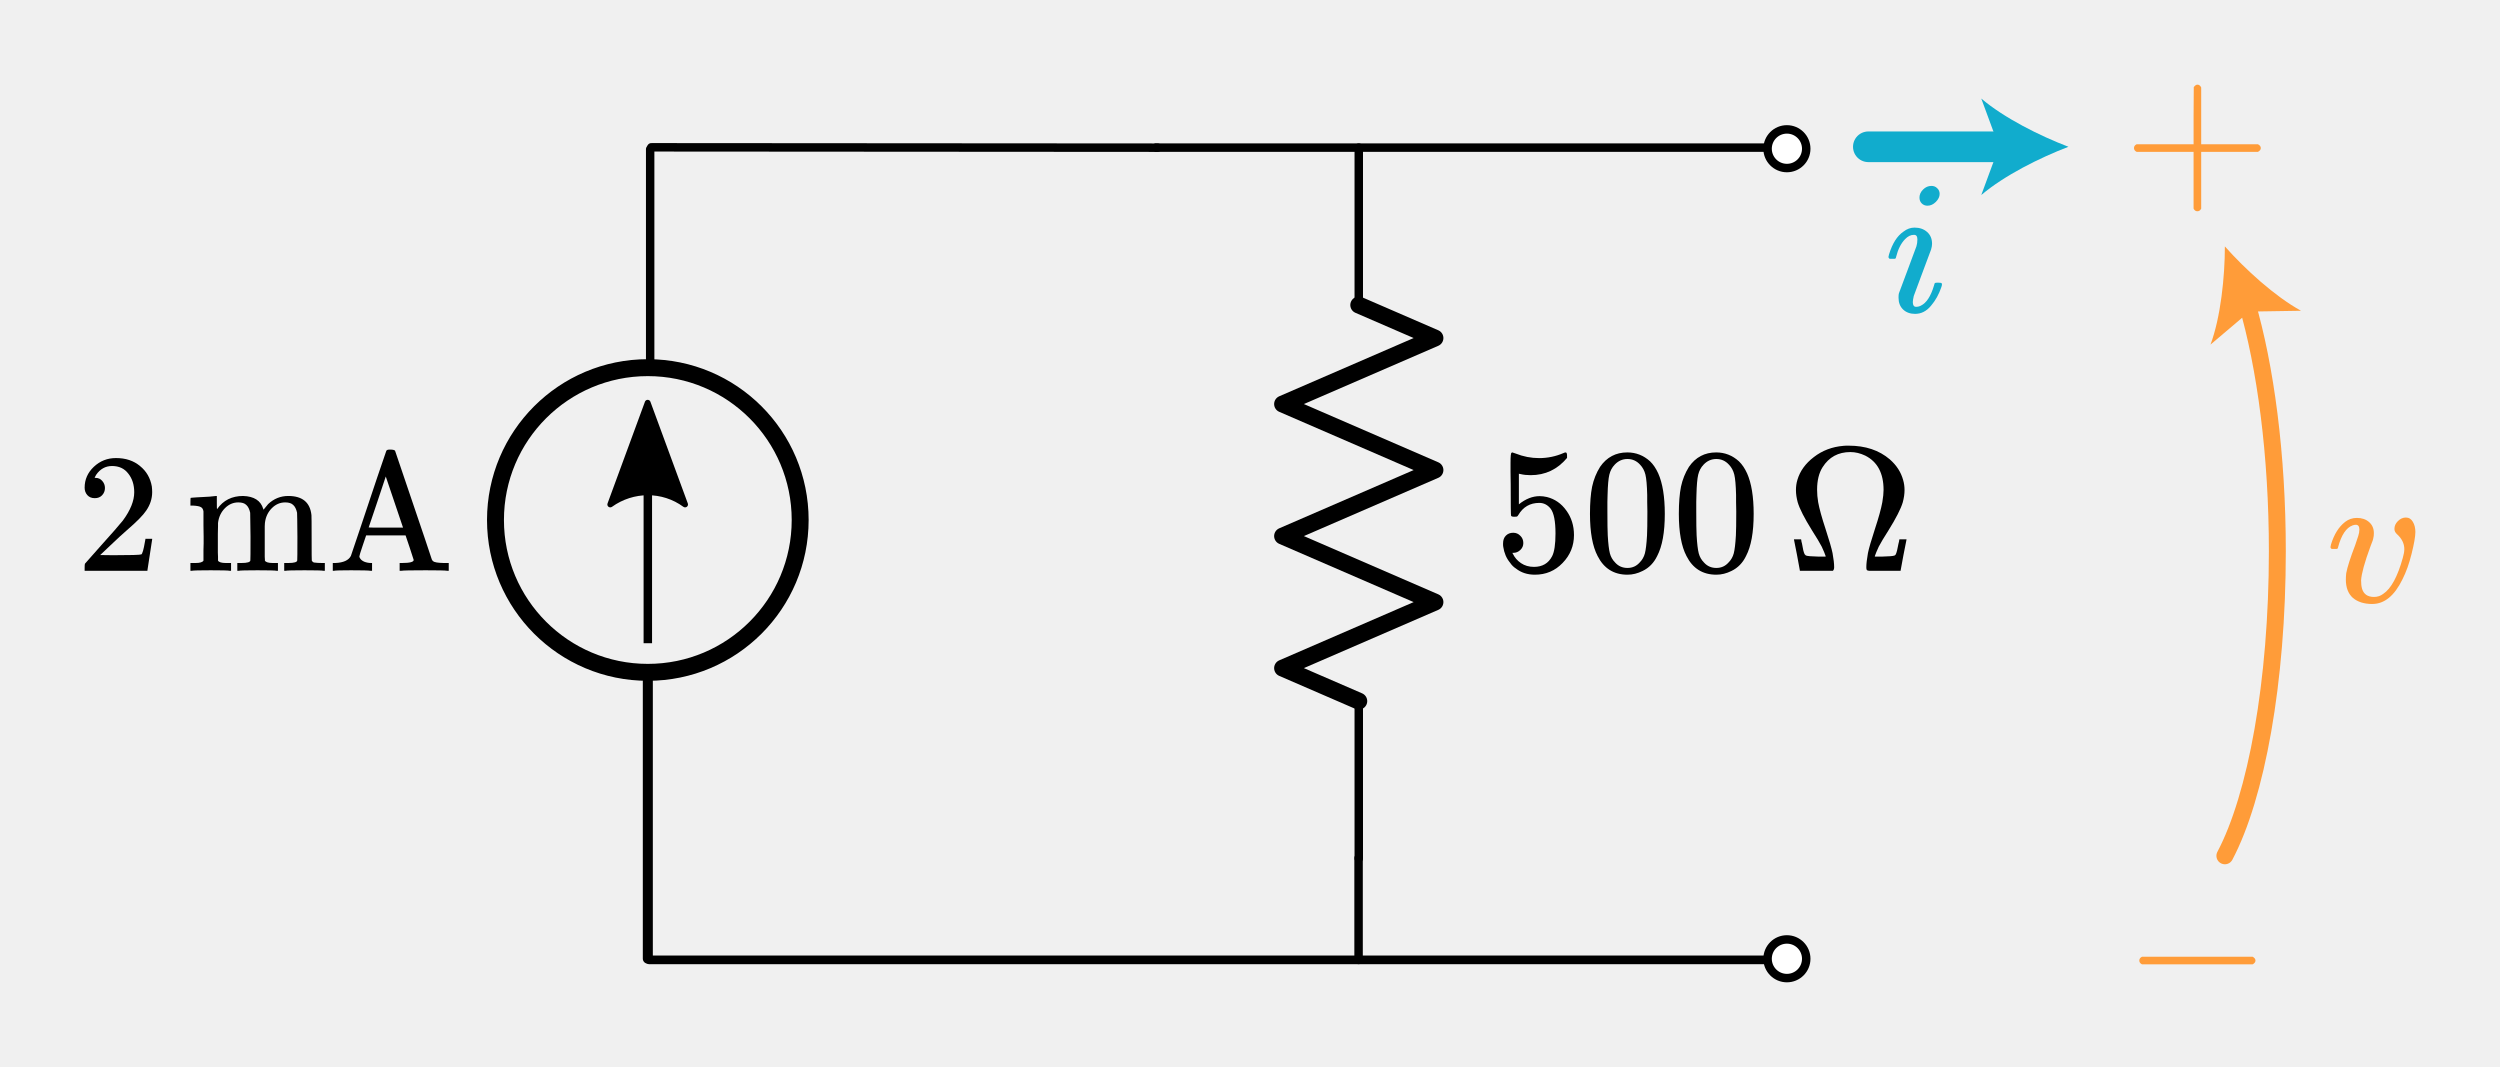
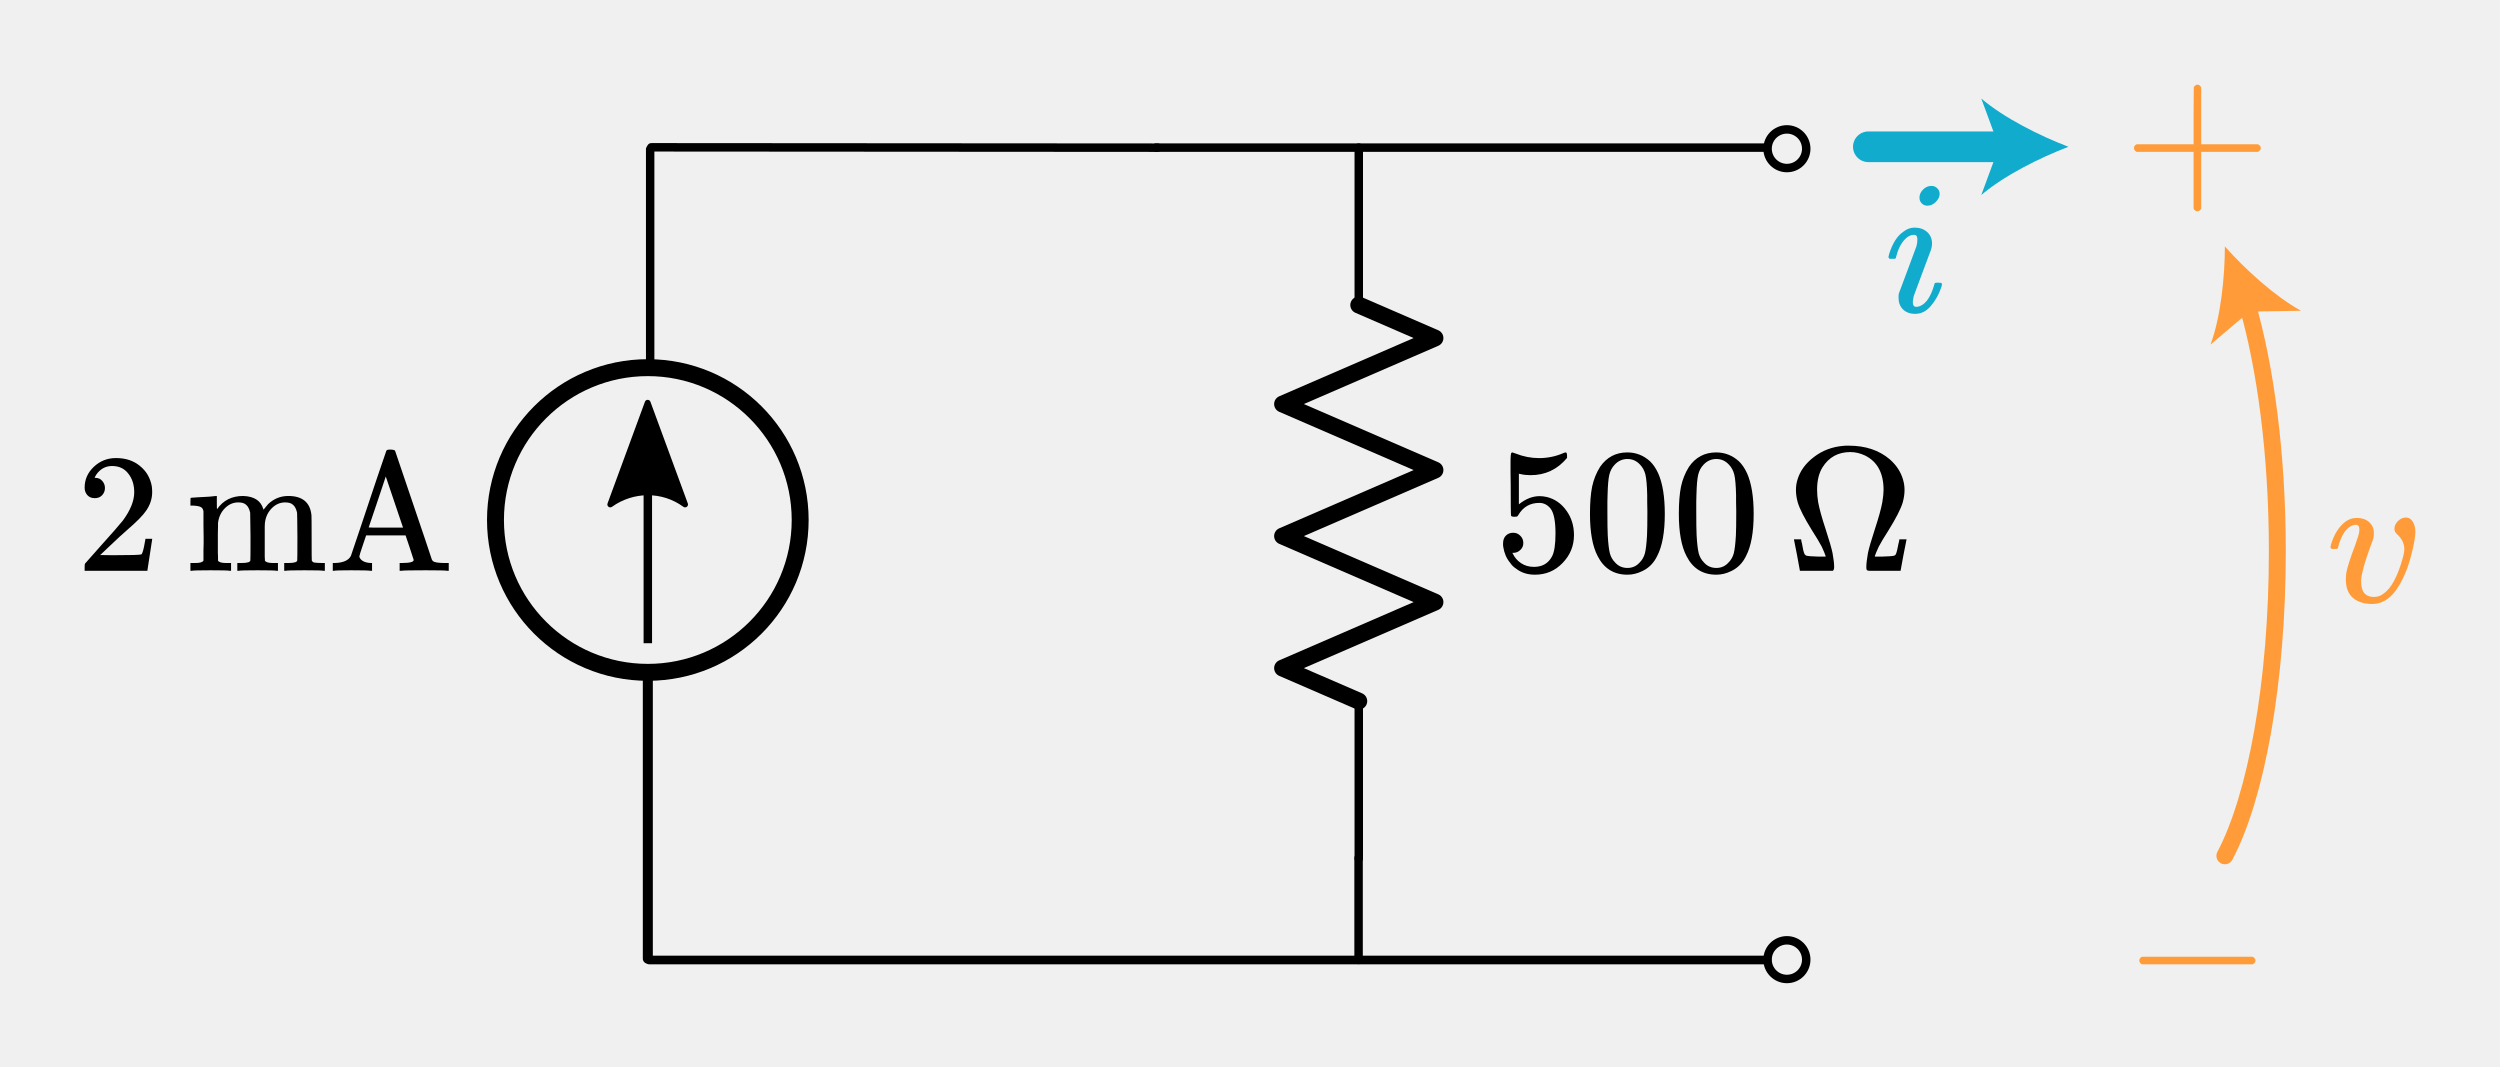
<svg xmlns="http://www.w3.org/2000/svg" version="1.1" id="Layer_1" x="0px" y="0px" viewBox="0 0 295.385 126.067" xml:space="preserve" width="295.385" height="126.067">
  <defs id="defs4921">
    <marker orient="auto" refY="0" refX="0" id="Arrow2Lstart" style="overflow:visible">
      <path id="path8145" style="fill:#000000;fill-opacity:1;fill-rule:evenodd;stroke:#000000;stroke-width:0.625;stroke-linejoin:round;stroke-opacity:1" d="M 8.719,4.034 -2.207,0.016 8.719,-4.002 c -1.745,2.372 -1.735,5.617 -6e-7,8.035 z" transform="matrix(1.1,0,0,1.1,1.1,0)" />
    </marker>
  </defs>
  <style type="text/css" id="style4823">
	.st0{fill:none;stroke:#000000;stroke-width:0.5;stroke-linecap:round;stroke-miterlimit:10;}
	.st1{fill:none;stroke:#000000;stroke-width:0.5;stroke-miterlimit:10;}
	.st2{fill:none;stroke:#11ACCD;stroke-width:3;stroke-linecap:round;stroke-miterlimit:10;}
	.st3{fill:#11ACCD;}
	.st4{fill:none;stroke:#11ACCD;stroke-width:4;stroke-miterlimit:10;}
	.st5{fill:none;stroke:#000000;stroke-linecap:round;stroke-linejoin:round;stroke-miterlimit:10;}
	.st6{fill:none;stroke:#000000;stroke-width:2;stroke-linecap:round;stroke-linejoin:round;stroke-miterlimit:10;}
	.st7{fill:none;stroke:#000000;stroke-width:2;stroke-miterlimit:10;}
	.st8{fill:none;stroke:#000000;stroke-linecap:round;stroke-miterlimit:10;}
	.st9{fill:none;stroke:#000000;stroke-width:1.5;stroke-miterlimit:10;}
	.st10{fill:none;stroke:#000000;stroke-width:1.5;stroke-linecap:round;stroke-miterlimit:10;}
	.st11{fill:none;stroke:#000000;stroke-width:2;stroke-linecap:round;stroke-miterlimit:10;}
	.st12{fill:none;}
	.st13{stroke:#000000;stroke-linecap:round;stroke-linejoin:round;stroke-miterlimit:10;}
	.st14{fill:none;stroke:#000000;stroke-miterlimit:10;}
	.st15{fill:#FFFFFF;stroke:#000000;stroke-miterlimit:10;}
	.st16{fill:#FF9C39;}
	.st17{fill:none;stroke:#E07D10;stroke-width:2;stroke-linecap:round;stroke-miterlimit:10;}
	.st18{fill:#E07D10;}
	.st19{fill:none;stroke:#FF9C39;stroke-width:2;stroke-linecap:round;stroke-miterlimit:10;}
	.st20{fill:none;stroke:#FF9C39;stroke-width:3;stroke-linecap:round;stroke-miterlimit:10;}
	.st21{fill:none;stroke:#1FAB54;stroke-width:3;stroke-miterlimit:10;}
	.st22{fill:#1FAB54;}
	.st23{font-family:'KaTeX_Main-Regular';}
	.st24{font-size:21px;}
	.st25{font-family:'KaTeX_Main-Italic';}
	.st26{fill:none;stroke:#11ACCD;stroke-width:2;stroke-linecap:round;stroke-miterlimit:10;}
</style>
  <circle style="fill:none;stroke:#000000;stroke-width:2;stroke-miterlimit:10" id="circle4843" r="18" cy="61.44" cx="76.543" class="st7" />
  <line style="fill:none;stroke:#000000;stroke-width:1.184;stroke-linecap:round;stroke-linejoin:round;stroke-miterlimit:10" id="line4847" y2="113.268" x2="76.543" y1="79.642" x1="76.543" class="st5" />
  <line style="fill:none;stroke:#000000;stroke-width:1;stroke-miterlimit:10;stroke-dasharray:none;marker-start:url(#Arrow2Lstart)" id="line4849" y2="75.999" x2="76.543" y1="48.913" x1="76.543" class="st9" />
  <g id="g4867" transform="matrix(0,1,-1,0,214.5434,-96.55985)">
    <line class="st5" x1="179.4" y1="54" x2="198" y2="54" id="line4869" style="fill:none;stroke:#000000;stroke-linecap:round;stroke-linejoin:round;stroke-miterlimit:10" />
    <polyline class="st6" points="132.6,54 136.5,45 144.3,63 152.1,45 159.9,63 167.7,45 175.5,63 179.4,54  " id="polyline4871" style="fill:none;stroke:#000000;stroke-width:2;stroke-linecap:round;stroke-linejoin:round;stroke-miterlimit:10" />
    <line class="st5" x1="114" y1="54" x2="132.6" y2="54" id="line4873" style="fill:none;stroke:#000000;stroke-linecap:round;stroke-linejoin:round;stroke-miterlimit:10" />
    <rect x="114" y="42" class="st12" width="84" height="24" id="rect4875" style="fill:none" />
  </g>
  <g aria-label="500Ω" style="font-style:normal;font-variant:normal;font-weight:normal;font-stretch:normal;font-size:21px;line-height:0%;font-family:KaTeX_Main;-inkscape-font-specification:'KaTeX_Main, Normal';text-align:start;writing-mode:lr-tb;text-anchor:start" id="text4877">
-     <path d="m 178.79,62.947 q 0.504,0 0.84,0.357 0.357,0.336 0.357,0.861 0,0.483 -0.357,0.819 -0.357,0.336 -0.798,0.336 h -0.147 l 0.063,0.105 q 0.315,0.672 0.966,1.113 0.651,0.441 1.533,0.441 1.491,0 2.142,-1.26 0.399,-0.777 0.399,-2.688 0,-2.163 -0.567,-2.919 -0.546,-0.693 -1.344,-0.693 -1.638,0 -2.478,1.428 -0.084,0.147 -0.168,0.189 -0.063,0.021 -0.294,0.021 -0.357,0 -0.399,-0.126 -0.042,-0.084 -0.042,-3.675 0,-0.63 -0.021,-1.491 0,-0.861 0,-1.092 0,-1.176 0.126,-1.176 0.042,-0.042 0.084,-0.042 l 0.378,0.126 q 1.365,0.546 2.793,0.546 1.491,0 2.856,-0.588 0.168,-0.084 0.273,-0.084 0.168,0 0.168,0.378 v 0.273 q -1.701,2.037 -4.305,2.037 -0.651,0 -1.176,-0.126 l -0.21,-0.042 v 3.612 q 1.197,-0.966 2.457,-0.966 0.399,0 0.861,0.105 1.407,0.357 2.289,1.596 0.903,1.239 0.903,2.898 0,1.911 -1.344,3.297 -1.323,1.386 -3.276,1.386 -1.323,0 -2.247,-0.735 -0.399,-0.252 -0.693,-0.693 -0.63,-0.756 -0.798,-1.869 0,-0.063 -0.021,-0.189 0,-0.147 0,-0.21 0,-0.588 0.336,-0.924 0.336,-0.336 0.861,-0.336 z" style="font-style:normal;font-variant:normal;font-weight:normal;font-stretch:normal;font-size:21px;line-height:0%;font-family:KaTeX_Main;-inkscape-font-specification:'KaTeX_Main, Normal';text-align:start;writing-mode:lr-tb;text-anchor:start" id="path8732" />
-     <path d="m 189.059,55.156 q 1.176,-1.701 3.213,-1.701 1.533,0 2.688,1.05 0.567,0.546 0.966,1.428 0.777,1.743 0.777,4.788 0,3.255 -0.903,4.977 -0.588,1.218 -1.722,1.764 -0.882,0.441 -1.785,0.441 -2.415,0 -3.528,-2.205 -0.903,-1.722 -0.903,-4.977 0,-1.953 0.252,-3.213 0.273,-1.281 0.945,-2.352 z m 4.725,-0.252 q -0.609,-0.672 -1.491,-0.672 -0.882,0 -1.512,0.672 -0.462,0.483 -0.63,1.176 -0.168,0.693 -0.21,2.394 0,0.126 -0.021,0.819 0,0.693 0,1.155 0,2.016 0.042,2.814 0.084,1.47 0.252,2.121 0.168,0.63 0.63,1.092 0.567,0.63 1.449,0.63 0.861,0 1.428,-0.63 0.462,-0.462 0.63,-1.092 0.168,-0.651 0.252,-2.121 0.042,-0.798 0.042,-2.814 0,-0.462 -0.021,-1.155 0,-0.693 0,-0.819 -0.042,-1.701 -0.21,-2.394 -0.168,-0.693 -0.63,-1.176 z" style="font-style:normal;font-variant:normal;font-weight:normal;font-stretch:normal;font-size:21px;line-height:0%;font-family:KaTeX_Main;-inkscape-font-specification:'KaTeX_Main, Normal';text-align:start;writing-mode:lr-tb;text-anchor:start" id="path8734" />
-     <path d="m 199.559,55.156 q 1.176,-1.701 3.213,-1.701 1.533,0 2.688,1.05 0.567,0.546 0.966,1.428 0.777,1.743 0.777,4.788 0,3.255 -0.903,4.977 -0.588,1.218 -1.722,1.764 -0.882,0.441 -1.785,0.441 -2.415,0 -3.528,-2.205 -0.903,-1.722 -0.903,-4.977 0,-1.953 0.252,-3.213 0.273,-1.281 0.945,-2.352 z m 4.725,-0.252 q -0.609,-0.672 -1.491,-0.672 -0.882,0 -1.512,0.672 -0.462,0.483 -0.63,1.176 -0.168,0.693 -0.21,2.394 0,0.126 -0.021,0.819 0,0.693 0,1.155 0,2.016 0.042,2.814 0.084,1.47 0.252,2.121 0.168,0.63 0.63,1.092 0.567,0.63 1.449,0.63 0.861,0 1.428,-0.63 0.462,-0.462 0.63,-1.092 0.168,-0.651 0.252,-2.121 0.042,-0.798 0.042,-2.814 0,-0.462 -0.021,-1.155 0,-0.693 0,-0.819 -0.042,-1.701 -0.21,-2.394 -0.168,-0.693 -0.63,-1.176 z" style="font-style:normal;font-variant:normal;font-weight:normal;font-stretch:normal;font-size:21px;line-height:0%;font-family:KaTeX_Main;-inkscape-font-specification:'KaTeX_Main, Normal';text-align:start;writing-mode:lr-tb;text-anchor:start" id="path8736" />
-     <path d="m 216.713,67.021 q 0,0.273 -0.147,0.42 h -3.906 v -0.042 q -0.021,-0.021 -0.336,-1.827 l -0.357,-1.806 v -0.042 h 0.84 l 0.021,0.105 q 0,0.105 0.084,0.399 0.147,0.945 0.315,1.26 0.084,0.105 0.147,0.147 0.273,0.105 1.407,0.126 h 0.924 v -0.063 q -0.105,-0.336 -0.462,-1.113 -0.336,-0.651 -1.155,-1.932 -1.344,-2.163 -1.68,-3.297 -0.21,-0.777 -0.21,-1.449 0,-0.63 0.168,-1.197 0.462,-1.575 1.953,-2.709 1.491,-1.155 3.486,-1.323 0.126,-0.021 0.315,-0.021 h 0.315 q 2.961,0 4.851,1.617 1.197,1.05 1.575,2.436 0.168,0.567 0.168,1.197 0,0.672 -0.21,1.449 -0.336,1.134 -1.68,3.297 -0.819,1.281 -1.155,1.932 -0.357,0.777 -0.462,1.113 v 0.063 h 0.924 q 1.134,-0.021 1.407,-0.126 0.084,-0.042 0.147,-0.147 0.147,-0.315 0.315,-1.26 0.084,-0.294 0.084,-0.399 l 0.021,-0.105 h 0.84 v 0.042 l -0.357,1.806 q -0.315,1.806 -0.336,1.827 v 0.042 h -1.932 q -1.554,0 -1.806,0 -0.231,-0.021 -0.273,-0.126 -0.042,-0.084 -0.042,-0.294 0,-0.609 0.189,-1.659 0.168,-0.84 0.819,-2.835 0.672,-2.037 0.882,-3.192 0.147,-0.882 0.147,-1.449 0,-2.961 -2.163,-4.053 -0.882,-0.42 -1.764,-0.42 -2.142,0 -3.276,1.785 -0.651,1.029 -0.651,2.667 0,0.714 0.126,1.47 0.21,1.155 0.882,3.192 0.651,1.995 0.819,2.835 0.189,1.029 0.189,1.659 z" style="font-style:normal;font-variant:normal;font-weight:normal;font-stretch:normal;font-size:21px;line-height:0%;font-family:KaTeX_Main;-inkscape-font-specification:'KaTeX_Main, Normal';text-align:start;writing-mode:lr-tb;text-anchor:start" id="path8738" />
+     <path d="m 178.79,62.947 q 0.504,0 0.84,0.357 0.357,0.336 0.357,0.861 0,0.483 -0.357,0.819 -0.357,0.336 -0.798,0.336 h -0.147 l 0.063,0.105 q 0.315,0.672 0.966,1.113 0.651,0.441 1.533,0.441 1.491,0 2.142,-1.26 0.399,-0.777 0.399,-2.688 0,-2.163 -0.567,-2.919 -0.546,-0.693 -1.344,-0.693 -1.638,0 -2.478,1.428 -0.084,0.147 -0.168,0.189 -0.063,0.021 -0.294,0.021 -0.357,0 -0.399,-0.126 -0.042,-0.084 -0.042,-3.675 0,-0.63 -0.021,-1.491 0,-0.861 0,-1.092 0,-1.176 0.126,-1.176 0.042,-0.042 0.084,-0.042 l 0.378,0.126 q 1.365,0.546 2.793,0.546 1.491,0 2.856,-0.588 0.168,-0.084 0.273,-0.084 0.168,0 0.168,0.378 v 0.273 q -1.701,2.037 -4.305,2.037 -0.651,0 -1.176,-0.126 l -0.21,-0.042 v 3.612 q 1.197,-0.966 2.457,-0.966 0.399,0 0.861,0.105 1.407,0.357 2.289,1.596 0.903,1.239 0.903,2.898 0,1.911 -1.344,3.297 -1.323,1.386 -3.276,1.386 -1.323,0 -2.247,-0.735 -0.399,-0.252 -0.693,-0.693 -0.63,-0.756 -0.798,-1.869 0,-0.063 -0.021,-0.189 0,-0.147 0,-0.21 0,-0.588 0.336,-0.924 0.336,-0.336 0.861,-0.336 z" style="font-style:normal;font-variant:normal;font-weight:normal;font-stretch:normal;font-size:21px;line-height:0%;font-family:KaTeX_Main;-inkscape-font-specification:'KaTeX_Main, Normal';text-align:start;writing-mode:lr-tb;text-anchor:start" id="path17497" />
+     <path d="m 189.059,55.156 q 1.176,-1.701 3.213,-1.701 1.533,0 2.688,1.05 0.567,0.546 0.966,1.428 0.777,1.743 0.777,4.788 0,3.255 -0.903,4.977 -0.588,1.218 -1.722,1.764 -0.882,0.441 -1.785,0.441 -2.415,0 -3.528,-2.205 -0.903,-1.722 -0.903,-4.977 0,-1.953 0.252,-3.213 0.273,-1.281 0.945,-2.352 z m 4.725,-0.252 q -0.609,-0.672 -1.491,-0.672 -0.882,0 -1.512,0.672 -0.462,0.483 -0.63,1.176 -0.168,0.693 -0.21,2.394 0,0.126 -0.021,0.819 0,0.693 0,1.155 0,2.016 0.042,2.814 0.084,1.47 0.252,2.121 0.168,0.63 0.63,1.092 0.567,0.63 1.449,0.63 0.861,0 1.428,-0.63 0.462,-0.462 0.63,-1.092 0.168,-0.651 0.252,-2.121 0.042,-0.798 0.042,-2.814 0,-0.462 -0.021,-1.155 0,-0.693 0,-0.819 -0.042,-1.701 -0.21,-2.394 -0.168,-0.693 -0.63,-1.176 z" style="font-style:normal;font-variant:normal;font-weight:normal;font-stretch:normal;font-size:21px;line-height:0%;font-family:KaTeX_Main;-inkscape-font-specification:'KaTeX_Main, Normal';text-align:start;writing-mode:lr-tb;text-anchor:start" id="path17499" />
+     <path d="m 199.559,55.156 q 1.176,-1.701 3.213,-1.701 1.533,0 2.688,1.05 0.567,0.546 0.966,1.428 0.777,1.743 0.777,4.788 0,3.255 -0.903,4.977 -0.588,1.218 -1.722,1.764 -0.882,0.441 -1.785,0.441 -2.415,0 -3.528,-2.205 -0.903,-1.722 -0.903,-4.977 0,-1.953 0.252,-3.213 0.273,-1.281 0.945,-2.352 z m 4.725,-0.252 q -0.609,-0.672 -1.491,-0.672 -0.882,0 -1.512,0.672 -0.462,0.483 -0.63,1.176 -0.168,0.693 -0.21,2.394 0,0.126 -0.021,0.819 0,0.693 0,1.155 0,2.016 0.042,2.814 0.084,1.47 0.252,2.121 0.168,0.63 0.63,1.092 0.567,0.63 1.449,0.63 0.861,0 1.428,-0.63 0.462,-0.462 0.63,-1.092 0.168,-0.651 0.252,-2.121 0.042,-0.798 0.042,-2.814 0,-0.462 -0.021,-1.155 0,-0.693 0,-0.819 -0.042,-1.701 -0.21,-2.394 -0.168,-0.693 -0.63,-1.176 z" style="font-style:normal;font-variant:normal;font-weight:normal;font-stretch:normal;font-size:21px;line-height:0%;font-family:KaTeX_Main;-inkscape-font-specification:'KaTeX_Main, Normal';text-align:start;writing-mode:lr-tb;text-anchor:start" id="path17501" />
+     <path d="m 216.713,67.021 q 0,0.273 -0.147,0.42 h -3.906 v -0.042 q -0.021,-0.021 -0.336,-1.827 l -0.357,-1.806 v -0.042 h 0.84 l 0.021,0.105 q 0,0.105 0.084,0.399 0.147,0.945 0.315,1.26 0.084,0.105 0.147,0.147 0.273,0.105 1.407,0.126 h 0.924 v -0.063 q -0.105,-0.336 -0.462,-1.113 -0.336,-0.651 -1.155,-1.932 -1.344,-2.163 -1.68,-3.297 -0.21,-0.777 -0.21,-1.449 0,-0.63 0.168,-1.197 0.462,-1.575 1.953,-2.709 1.491,-1.155 3.486,-1.323 0.126,-0.021 0.315,-0.021 h 0.315 q 2.961,0 4.851,1.617 1.197,1.05 1.575,2.436 0.168,0.567 0.168,1.197 0,0.672 -0.21,1.449 -0.336,1.134 -1.68,3.297 -0.819,1.281 -1.155,1.932 -0.357,0.777 -0.462,1.113 v 0.063 h 0.924 q 1.134,-0.021 1.407,-0.126 0.084,-0.042 0.147,-0.147 0.147,-0.315 0.315,-1.26 0.084,-0.294 0.084,-0.399 l 0.021,-0.105 h 0.84 v 0.042 l -0.357,1.806 q -0.315,1.806 -0.336,1.827 v 0.042 h -1.932 q -1.554,0 -1.806,0 -0.231,-0.021 -0.273,-0.126 -0.042,-0.084 -0.042,-0.294 0,-0.609 0.189,-1.659 0.168,-0.84 0.819,-2.835 0.672,-2.037 0.882,-3.192 0.147,-0.882 0.147,-1.449 0,-2.961 -2.163,-4.053 -0.882,-0.42 -1.764,-0.42 -2.142,0 -3.276,1.785 -0.651,1.029 -0.651,2.667 0,0.714 0.126,1.47 0.21,1.155 0.882,3.192 0.651,1.995 0.819,2.835 0.189,1.029 0.189,1.659 z" style="font-style:normal;font-variant:normal;font-weight:normal;font-stretch:normal;font-size:21px;line-height:0%;font-family:KaTeX_Main;-inkscape-font-specification:'KaTeX_Main, Normal';text-align:start;writing-mode:lr-tb;text-anchor:start" id="path17503" />
  </g>
  <g aria-label="2mA" style="font-style:normal;font-variant:normal;font-weight:normal;font-stretch:normal;font-size:20px;line-height:0%;font-family:KaTeX_Main;-inkscape-font-specification:'KaTeX_Main, Normal';text-align:start;writing-mode:lr-tb;text-anchor:start;fill:#000000;fill-opacity:1;stroke:none;stroke-opacity:1" id="text4893">
-     <path d="m 11.2,58.861 q -0.56,0 -0.88,-0.36 -0.32,-0.36 -0.32,-0.88 0,-1.44 1.08,-2.46 1.1,-1.04 2.62,-1.04 1.72,0 2.84,0.94 1.14,0.92 1.4,2.42 0.04,0.36 0.04,0.66 0,1.16 -0.7,2.18 -0.56,0.84 -2.26,2.3 -0.72,0.62 -2,1.84 l -1.18,1.12 1.52,0.02 q 3.14,0 3.34,-0.1 0.08,-0.02 0.2,-0.42 0.08,-0.22 0.28,-1.36 v -0.06 h 0.8 v 0.06 l -0.56,3.66 v 0.06 H 10 v -0.38 q 0,-0.4 0.04,-0.46 0.02,-0.02 1.68,-1.9 2.18,-2.42 2.8,-3.2 1.34,-1.82 1.34,-3.34 0,-1.32 -0.7,-2.2 -0.68,-0.9 -1.92,-0.9 -1.16,0 -1.88,1.04 -0.04,0.08 -0.12,0.22 -0.06,0.1 -0.06,0.12 0,0.02 0.1,0.02 0.5,0 0.8,0.36 0.32,0.36 0.32,0.84 0,0.5 -0.34,0.86 -0.32,0.34 -0.86,0.34 z" style="font-style:normal;font-variant:normal;font-weight:normal;font-stretch:normal;font-size:20px;line-height:0%;font-family:KaTeX_Main;-inkscape-font-specification:'KaTeX_Main, Normal';text-align:start;writing-mode:lr-tb;text-anchor:start;fill:#000000;fill-opacity:1;stroke:none;stroke-opacity:1" id="path8725" />
-     <path d="m 25.76,66.241 q 0.16,0.28 0.94,0.28 h 0.28 0.32 v 0.92 h -0.16 q -0.26,-0.06 -2.24,-0.06 -1.98,0 -2.24,0.06 H 22.5 v -0.92 h 0.32 0.28 q 0.78,0 0.94,-0.28 v -0.16 q 0,-0.18 0,-0.46 0,-0.28 0,-0.62 0.02,-0.36 0.02,-0.78 0,-0.44 0,-0.84 0,-0.62 -0.02,-1.32 0,-0.72 0,-1.18 v -0.46 q -0.06,-0.38 -0.3,-0.5 -0.22,-0.14 -0.88,-0.18 H 22.5 v -0.46 q 0,-0.46 0.04,-0.46 l 0.2,-0.02 q 0.2,-0.02 0.56,-0.04 0.38,-0.02 0.74,-0.04 0.34,-0.02 0.72,-0.04 0.38,-0.04 0.58,-0.06 0.2,-0.02 0.22,-0.02 h 0.06 v 0.8 q 0,0.76 0.02,0.76 l 0.02,-0.02 q 1.08,-1.54 3.06,-1.54 1.94,0.06 2.38,1.52 l 0.04,0.1 q 0.48,-0.6 0.54,-0.66 1.02,-0.96 2.38,-0.96 2.5,0 2.74,2.26 0.02,0.14 0.02,2.78 0,2.56 0.02,2.6 0.08,0.16 0.24,0.22 0.42,0.06 0.98,0.06 h 0.32 v 0.92 h -0.16 q -0.26,-0.06 -2.24,-0.06 -1.98,0 -2.24,0.06 h -0.16 v -0.92 h 0.32 0.16 q 1.06,0 1.06,-0.32 0.02,-0.04 0.02,-2.76 -0.02,-2.7 -0.04,-2.86 -0.14,-0.64 -0.46,-0.92 -0.3,-0.3 -0.94,-0.3 -0.9,0 -1.58,0.68 -0.7,0.7 -0.82,1.76 0,0.02 -0.02,0.38 0,0.34 0,0.88 0,0.54 0,1.02 0,0.3 0,0.64 0,0.32 0,0.58 0,0.26 0,0.48 0.02,0.2 0.02,0.34 v 0.12 q 0.16,0.28 0.94,0.28 h 0.28 0.32 v 0.92 h -0.16 q -0.26,-0.06 -2.24,-0.06 -1.98,0 -2.24,0.06 h -0.16 v -0.92 h 0.32 0.16 q 1.06,0 1.06,-0.32 0.02,-0.04 0.02,-2.76 -0.02,-2.7 -0.04,-2.86 -0.14,-0.64 -0.46,-0.92 -0.3,-0.3 -0.94,-0.3 -0.9,0 -1.58,0.68 -0.7,0.7 -0.82,1.76 0,0.02 0,0.38 0,0.34 -0.02,0.88 0,0.54 0,1.02 0,0.3 0,0.64 0,0.32 0,0.58 0.02,0.26 0.02,0.48 0,0.2 0,0.34 z" style="font-style:normal;font-variant:normal;font-weight:normal;font-stretch:normal;font-size:20px;line-height:0%;font-family:KaTeX_Main;-inkscape-font-specification:'KaTeX_Main, Normal';text-align:start;writing-mode:lr-tb;text-anchor:start;fill:#000000;fill-opacity:1;stroke:none;stroke-opacity:1" id="path8727" />
-     <path d="m 43.78,67.441 q -0.36,-0.06 -2.3,-0.06 -1.78,0 -2.02,0.06 h -0.14 v -0.92 h 0.3 q 1.44,-0.06 1.84,-0.84 0.02,-0.06 1.06,-3.14 1.04,-3.1 2.06,-6.16 1.04,-3.08 1.06,-3.1 0.06,-0.16 0.38,-0.16 h 0.18 q 0.4,0.02 0.48,0.14 0.02,0.02 1.94,5.72 1.94,5.7 2.4,7.12 0.06,0.12 0.14,0.2 0.22,0.2 1.26,0.22 h 0.6 v 0.92 h -0.18 q -0.3,-0.06 -2.54,-0.06 -2.58,0 -2.88,0.06 h -0.2 v -0.92 h 0.26 q 1.4,0 1.4,-0.36 0,-0.04 -0.48,-1.48 l -0.48,-1.42 h -4.66 l -0.4,1.18 q -0.4,1.18 -0.4,1.3 0,0.1 0.06,0.18 0.12,0.26 0.5,0.44 0.4,0.16 0.84,0.16 h 0.1 v 0.92 z m 3.22,-6.94 q -0.58,-1.74 -1.02,-3.02 l -0.4,-1.18 -1,3 -1.02,3.02 q 0,0.02 2.02,0.02 h 2.04 z" style="font-style:normal;font-variant:normal;font-weight:normal;font-stretch:normal;font-size:20px;line-height:0%;font-family:KaTeX_Main;-inkscape-font-specification:'KaTeX_Main, Normal';text-align:start;writing-mode:lr-tb;text-anchor:start;fill:#000000;fill-opacity:1;stroke:none;stroke-opacity:1" id="path8729" />
+     <path d="m 11.2,58.861 q -0.56,0 -0.88,-0.36 -0.32,-0.36 -0.32,-0.88 0,-1.44 1.08,-2.46 1.1,-1.04 2.62,-1.04 1.72,0 2.84,0.94 1.14,0.92 1.4,2.42 0.04,0.36 0.04,0.66 0,1.16 -0.7,2.18 -0.56,0.84 -2.26,2.3 -0.72,0.62 -2,1.84 l -1.18,1.12 1.52,0.02 q 3.14,0 3.34,-0.1 0.08,-0.02 0.2,-0.42 0.08,-0.22 0.28,-1.36 v -0.06 h 0.8 v 0.06 l -0.56,3.66 v 0.06 H 10 v -0.38 q 0,-0.4 0.04,-0.46 0.02,-0.02 1.68,-1.9 2.18,-2.42 2.8,-3.2 1.34,-1.82 1.34,-3.34 0,-1.32 -0.7,-2.2 -0.68,-0.9 -1.92,-0.9 -1.16,0 -1.88,1.04 -0.04,0.08 -0.12,0.22 -0.06,0.1 -0.06,0.12 0,0.02 0.1,0.02 0.5,0 0.8,0.36 0.32,0.36 0.32,0.84 0,0.5 -0.34,0.86 -0.32,0.34 -0.86,0.34 z" style="font-style:normal;font-variant:normal;font-weight:normal;font-stretch:normal;font-size:20px;line-height:0%;font-family:KaTeX_Main;-inkscape-font-specification:'KaTeX_Main, Normal';text-align:start;writing-mode:lr-tb;text-anchor:start;fill:#000000;fill-opacity:1;stroke:none;stroke-opacity:1" id="path17490" />
+     <path d="m 25.76,66.241 q 0.16,0.28 0.94,0.28 h 0.28 0.32 v 0.92 h -0.16 q -0.26,-0.06 -2.24,-0.06 -1.98,0 -2.24,0.06 H 22.5 v -0.92 h 0.32 0.28 q 0.78,0 0.94,-0.28 v -0.16 q 0,-0.18 0,-0.46 0,-0.28 0,-0.62 0.02,-0.36 0.02,-0.78 0,-0.44 0,-0.84 0,-0.62 -0.02,-1.32 0,-0.72 0,-1.18 v -0.46 q -0.06,-0.38 -0.3,-0.5 -0.22,-0.14 -0.88,-0.18 H 22.5 v -0.46 q 0,-0.46 0.04,-0.46 l 0.2,-0.02 q 0.2,-0.02 0.56,-0.04 0.38,-0.02 0.74,-0.04 0.34,-0.02 0.72,-0.04 0.38,-0.04 0.58,-0.06 0.2,-0.02 0.22,-0.02 h 0.06 v 0.8 q 0,0.76 0.02,0.76 l 0.02,-0.02 q 1.08,-1.54 3.06,-1.54 1.94,0.06 2.38,1.52 l 0.04,0.1 q 0.48,-0.6 0.54,-0.66 1.02,-0.96 2.38,-0.96 2.5,0 2.74,2.26 0.02,0.14 0.02,2.78 0,2.56 0.02,2.6 0.08,0.16 0.24,0.22 0.42,0.06 0.98,0.06 h 0.32 v 0.92 h -0.16 q -0.26,-0.06 -2.24,-0.06 -1.98,0 -2.24,0.06 h -0.16 v -0.92 h 0.32 0.16 q 1.06,0 1.06,-0.32 0.02,-0.04 0.02,-2.76 -0.02,-2.7 -0.04,-2.86 -0.14,-0.64 -0.46,-0.92 -0.3,-0.3 -0.94,-0.3 -0.9,0 -1.58,0.68 -0.7,0.7 -0.82,1.76 0,0.02 -0.02,0.38 0,0.34 0,0.88 0,0.54 0,1.02 0,0.3 0,0.64 0,0.32 0,0.58 0,0.26 0,0.48 0.02,0.2 0.02,0.34 v 0.12 q 0.16,0.28 0.94,0.28 h 0.28 0.32 v 0.92 h -0.16 q -0.26,-0.06 -2.24,-0.06 -1.98,0 -2.24,0.06 h -0.16 v -0.92 h 0.32 0.16 q 1.06,0 1.06,-0.32 0.02,-0.04 0.02,-2.76 -0.02,-2.7 -0.04,-2.86 -0.14,-0.64 -0.46,-0.92 -0.3,-0.3 -0.94,-0.3 -0.9,0 -1.58,0.68 -0.7,0.7 -0.82,1.76 0,0.02 0,0.38 0,0.34 -0.02,0.88 0,0.54 0,1.02 0,0.3 0,0.64 0,0.32 0,0.58 0.02,0.26 0.02,0.48 0,0.2 0,0.34 z" style="font-style:normal;font-variant:normal;font-weight:normal;font-stretch:normal;font-size:20px;line-height:0%;font-family:KaTeX_Main;-inkscape-font-specification:'KaTeX_Main, Normal';text-align:start;writing-mode:lr-tb;text-anchor:start;fill:#000000;fill-opacity:1;stroke:none;stroke-opacity:1" id="path17492" />
+     <path d="m 43.78,67.441 q -0.36,-0.06 -2.3,-0.06 -1.78,0 -2.02,0.06 h -0.14 v -0.92 h 0.3 q 1.44,-0.06 1.84,-0.84 0.02,-0.06 1.06,-3.14 1.04,-3.1 2.06,-6.16 1.04,-3.08 1.06,-3.1 0.06,-0.16 0.38,-0.16 h 0.18 q 0.4,0.02 0.48,0.14 0.02,0.02 1.94,5.72 1.94,5.7 2.4,7.12 0.06,0.12 0.14,0.2 0.22,0.2 1.26,0.22 h 0.6 v 0.92 h -0.18 q -0.3,-0.06 -2.54,-0.06 -2.58,0 -2.88,0.06 h -0.2 v -0.92 h 0.26 q 1.4,0 1.4,-0.36 0,-0.04 -0.48,-1.48 l -0.48,-1.42 h -4.66 l -0.4,1.18 q -0.4,1.18 -0.4,1.3 0,0.1 0.06,0.18 0.12,0.26 0.5,0.44 0.4,0.16 0.84,0.16 h 0.1 v 0.92 z m 3.22,-6.94 q -0.58,-1.74 -1.02,-3.02 l -0.4,-1.18 -1,3 -1.02,3.02 q 0,0.02 2.02,0.02 h 2.04 z" style="font-style:normal;font-variant:normal;font-weight:normal;font-stretch:normal;font-size:20px;line-height:0%;font-family:KaTeX_Main;-inkscape-font-specification:'KaTeX_Main, Normal';text-align:start;writing-mode:lr-tb;text-anchor:start;fill:#000000;fill-opacity:1;stroke:none;stroke-opacity:1" id="path17494" />
  </g>
  <path style="fill:none;fill-rule:evenodd;stroke:#000000;stroke-width:1.001;stroke-linecap:round;stroke-linejoin:miter;stroke-miterlimit:4;stroke-dasharray:none;stroke-opacity:1" d="M 76.957,17.406 136.783,17.448" id="path4962" />
-   <path style="fill:none;fill-rule:evenodd;stroke:#000000;stroke-width:1.025px;stroke-linecap:round;stroke-linejoin:miter;stroke-opacity:1" d="m 76.73,113.414 133.198,0" id="path4191" />
-   <circle style="fill:#ffffff;fill-opacity:1;stroke:#000000;stroke-width:1;stroke-linecap:round;stroke-linejoin:round;stroke-miterlimit:4;stroke-dasharray:none;stroke-opacity:1" id="path4193-7-4" cx="211.13" cy="113.282" r="2.284" />
+   <path style="fill:none;fill-rule:evenodd;stroke:#000000;stroke-width:1.025px;stroke-linecap:round;stroke-linejoin:miter;stroke-opacity:1" d="M 76.725,113.427 H 208.788" id="path4191" />
+   <circle style="fill:none;fill-opacity:1;stroke:#000000;stroke-width:1;stroke-linecap:round;stroke-linejoin:round;stroke-miterlimit:4;stroke-dasharray:none;stroke-opacity:1" id="path4193-7-4" cx="211.13" cy="113.386" r="2.284" />
  <path style="fill:none;fill-rule:evenodd;stroke:#000000;stroke-width:0.995px;stroke-linecap:round;stroke-linejoin:miter;stroke-opacity:1" d="m 76.82,43.436 0,-25.812" id="path4225" />
-   <path style="fill:none;fill-rule:evenodd;stroke:#000000;stroke-width:1;stroke-linecap:butt;stroke-linejoin:miter;stroke-miterlimit:4;stroke-dasharray:none;stroke-opacity:1" d="m 136.406,17.442 74.374,0" id="path4227" />
-   <circle style="fill:#ffffff;fill-opacity:1;stroke:#000000;stroke-width:1;stroke-linecap:round;stroke-linejoin:round;stroke-miterlimit:4;stroke-dasharray:none;stroke-opacity:1" id="path4193-7" cx="211.13" cy="17.572" r="2.284" />
+   <path style="fill:none;fill-rule:evenodd;stroke:#000000;stroke-width:1;stroke-linecap:butt;stroke-linejoin:miter;stroke-miterlimit:4;stroke-dasharray:none;stroke-opacity:1" d="m 136.406,17.442 h 72.814" id="path4227" />
+   <circle style="fill:none;fill-opacity:1;stroke:#000000;stroke-width:1;stroke-linecap:round;stroke-linejoin:round;stroke-miterlimit:4;stroke-dasharray:none;stroke-opacity:1" id="path4193-7" cx="211.13" cy="17.572" r="2.284" />
  <g aria-label="−" style="font-style:normal;font-variant:normal;font-weight:normal;font-stretch:normal;font-size:22.5px;line-height:0%;font-family:KaTeX_Main;-inkscape-font-specification:'KaTeX_Main, Normal';text-align:start;writing-mode:lr-tb;text-anchor:start;fill:#ff9c39" id="text4881">
-     <path d="m 253.083,113.942 q -0.315,-0.158 -0.315,-0.45 0,-0.292 0.315,-0.45 h 13.072 q 0.338,0.18 0.338,0.45 0,0.27 -0.338,0.45 z" style="font-style:normal;font-variant:normal;font-weight:normal;font-stretch:normal;font-size:22.5px;line-height:0%;font-family:KaTeX_Main;-inkscape-font-specification:'KaTeX_Main, Normal';text-align:start;writing-mode:lr-tb;text-anchor:start;fill:#ff9c39" id="path8722" />
+     <path d="m 253.083,113.942 q -0.315,-0.158 -0.315,-0.45 0,-0.292 0.315,-0.45 h 13.072 q 0.338,0.18 0.338,0.45 0,0.27 -0.338,0.45 z" style="font-style:normal;font-variant:normal;font-weight:normal;font-stretch:normal;font-size:22.5px;line-height:0%;font-family:KaTeX_Main;-inkscape-font-specification:'KaTeX_Main, Normal';text-align:start;writing-mode:lr-tb;text-anchor:start;fill:#ff9c39" id="path17487" />
  </g>
  <g aria-label="v" style="font-style:normal;font-variant:normal;font-weight:normal;font-stretch:normal;font-size:21px;line-height:0%;font-family:KaTeX_Math;-inkscape-font-specification:'KaTeX_Math, Normal';text-align:start;writing-mode:lr-tb;text-anchor:start;fill:#ff9c39" id="text4883">
-     <path d="m 280.3,71.364 q -1.44,0 -2.295,-0.72 -0.833,-0.743 -0.833,-2.16 0,-0.405 0.045,-0.765 0.203,-1.08 1.058,-3.308 l 0.36,-1.08 q 0.135,-0.405 0.135,-0.765 0,-0.562 -0.427,-0.562 -0.158,0 -0.36,0.068 -1.147,0.405 -1.732,2.587 0,0.022 -0.022,0.09 -0.022,0.045 -0.045,0.068 0,0 -0.022,0.022 -0.022,0.022 -0.09,0.022 -0.045,0 -0.09,0 -0.045,0 -0.18,0 h -0.315 q -0.135,-0.135 -0.135,-0.203 0,-0.068 0.068,-0.338 0.54,-1.778 1.665,-2.655 0.608,-0.472 1.395,-0.472 0.877,0 1.44,0.495 0.562,0.495 0.562,1.305 0,0.383 -0.068,0.585 0,0.158 -0.338,0.99 -1.035,2.812 -1.103,4.005 0,0.608 0.113,0.99 0.292,0.968 1.417,0.968 0.608,0 1.08,-0.36 1.395,-0.922 2.317,-4.253 0.18,-0.63 0.18,-1.035 0,-0.99 -0.877,-1.778 -0.292,-0.27 -0.292,-0.608 0,-0.517 0.405,-0.922 0.427,-0.427 0.945,-0.427 0.54,0 0.833,0.517 0.292,0.495 0.292,1.192 0,0.787 -0.45,2.587 -0.427,1.732 -1.08,3.015 -1.417,2.902 -3.555,2.902 z" style="font-size:22.5px" id="path8719" />
+     <path d="m 280.3,71.364 q -1.44,0 -2.295,-0.72 -0.833,-0.743 -0.833,-2.16 0,-0.405 0.045,-0.765 0.203,-1.08 1.058,-3.308 l 0.36,-1.08 q 0.135,-0.405 0.135,-0.765 0,-0.562 -0.427,-0.562 -0.158,0 -0.36,0.068 -1.147,0.405 -1.732,2.587 0,0.022 -0.022,0.09 -0.022,0.045 -0.045,0.068 0,0 -0.022,0.022 -0.022,0.022 -0.09,0.022 -0.045,0 -0.09,0 -0.045,0 -0.18,0 h -0.315 q -0.135,-0.135 -0.135,-0.203 0,-0.068 0.068,-0.338 0.54,-1.778 1.665,-2.655 0.608,-0.472 1.395,-0.472 0.877,0 1.44,0.495 0.562,0.495 0.562,1.305 0,0.383 -0.068,0.585 0,0.158 -0.338,0.99 -1.035,2.812 -1.103,4.005 0,0.608 0.113,0.99 0.292,0.968 1.417,0.968 0.608,0 1.08,-0.36 1.395,-0.922 2.317,-4.253 0.18,-0.63 0.18,-1.035 0,-0.99 -0.877,-1.778 -0.292,-0.27 -0.292,-0.608 0,-0.517 0.405,-0.922 0.427,-0.427 0.945,-0.427 0.54,0 0.833,0.517 0.292,0.495 0.292,1.192 0,0.787 -0.45,2.587 -0.427,1.732 -1.08,3.015 -1.417,2.902 -3.555,2.902 z" style="font-size:22.5px" id="path17484" />
  </g>
  <g aria-label="+" style="font-style:normal;font-variant:normal;font-weight:normal;font-stretch:normal;font-size:22.5px;line-height:0%;font-family:KaTeX_Main;-inkscape-font-specification:'KaTeX_Main, Normal';text-align:start;writing-mode:lr-tb;text-anchor:start;fill:#ff9c39" id="text4897">
-     <path d="m 252.453,17.942 q -0.315,-0.158 -0.315,-0.45 0,-0.292 0.315,-0.45 h 6.728 v -3.375 l 0.022,-3.375 Q 259.428,10 259.63,10 q 0.292,0 0.45,0.338 v 6.705 h 6.705 q 0.338,0.18 0.338,0.45 0,0.27 -0.338,0.45 h -6.705 v 6.705 q -0.158,0.315 -0.45,0.315 -0.292,0 -0.45,-0.315 v -6.705 z" style="font-style:normal;font-variant:normal;font-weight:normal;font-stretch:normal;font-size:22.5px;line-height:0%;font-family:KaTeX_Main;-inkscape-font-specification:'KaTeX_Main, Normal';text-align:start;writing-mode:lr-tb;text-anchor:start;fill:#ff9c39" id="path8716" />
+     <path d="m 252.453,17.942 q -0.315,-0.158 -0.315,-0.45 0,-0.292 0.315,-0.45 h 6.728 v -3.375 l 0.022,-3.375 Q 259.428,10 259.63,10 q 0.292,0 0.45,0.338 v 6.705 h 6.705 q 0.338,0.18 0.338,0.45 0,0.27 -0.338,0.45 h -6.705 v 6.705 q -0.158,0.315 -0.45,0.315 -0.292,0 -0.45,-0.315 v -6.705 z" style="font-style:normal;font-variant:normal;font-weight:normal;font-stretch:normal;font-size:22.5px;line-height:0%;font-family:KaTeX_Main;-inkscape-font-specification:'KaTeX_Main, Normal';text-align:start;writing-mode:lr-tb;text-anchor:start;fill:#ff9c39" id="path17481" />
  </g>
  <g id="g4899" transform="translate(10.87739,-42.8834)">
    <g id="g4901">
      <path class="st19" d="m 252,144 c 3.7,-7 6.2,-20.5 6.2,-36 0,-11.4 -1.4,-21.8 -3.6,-29.3" id="path4903" style="fill:none;stroke:#ff9c39;stroke-width:2;stroke-linecap:round;stroke-miterlimit:10" />
      <g id="g4905">
        <path class="st16" d="m 252,72 c 2.4,2.7 5.9,5.9 9,7.6 l -6.1,0.1 -4.6,3.9 c 1.2,-3.2 1.7,-8 1.7,-11.6 z" id="path4907" style="fill:#ff9c39" />
      </g>
    </g>
  </g>
  <g transform="translate(106.2321,-94.65687)" id="g5760">
    <line style="font-family:KaTeX_Main-Regular;fill:none;stroke:#11accd;stroke-width:3.622;stroke-linecap:round;stroke-linejoin:round;stroke-miterlimit:4;stroke-dasharray:none" id="line4509" y2="112" x2="130.267" y1="112" x1="114.52" class="st23" />
    <g transform="translate(0.1635672,4)" style="stroke-width:2;stroke-miterlimit:4;stroke-dasharray:none" id="g4511">
      <path style="fill:#11accd;stroke-width:2;stroke-miterlimit:4;stroke-dasharray:none" id="path4513" d="m 138,108 c -3.4,1.3 -7.6,3.4 -10.3,5.7 l 2.1,-5.7 -2.1,-5.7 c 2.7,2.3 6.9,4.4 10.3,5.7 z" class="st22" />
    </g>
  </g>
  <g aria-label="i" style="font-style:normal;font-variant:normal;font-weight:normal;font-stretch:normal;font-size:22.5px;line-height:0%;font-family:KaTeX_Math;-inkscape-font-specification:'KaTeX_Math, Normal';text-align:start;letter-spacing:1;writing-mode:lr-tb;text-anchor:start;fill:#11accd;stroke:#11accd;stroke-width:2;stroke-linecap:round;stroke-miterlimit:10" id="text4351">
-     <path d="m 226.793,23.337 q 0,-0.517 0.427,-0.945 0.427,-0.427 0.99,-0.427 0.405,0 0.675,0.27 0.292,0.27 0.292,0.675 0,0.495 -0.45,0.945 -0.45,0.45 -0.99,0.45 -0.405,0 -0.675,-0.27 -0.27,-0.27 -0.27,-0.698 z m -0.517,13.748 q -0.877,0 -1.417,-0.517 -0.54,-0.517 -0.54,-1.395 0,-0.383 0.045,-0.517 0,-0.045 1.035,-2.768 1.035,-2.745 1.035,-2.79 0.113,-0.36 0.113,-0.81 0,-0.54 -0.383,-0.54 h -0.045 q -0.54,0 -1.035,0.517 -0.72,0.743 -1.058,2.115 0,0.022 -0.022,0.09 -0.022,0.045 -0.045,0.068 0,0 -0.022,0.022 -0.022,0.022 -0.09,0.022 -0.045,0 -0.09,0 -0.045,0 -0.18,0 h -0.315 q -0.135,-0.135 -0.135,-0.203 0,-0.068 0.068,-0.315 0.585,-1.935 1.71,-2.7 0.608,-0.472 1.305,-0.472 0.9,0 1.485,0.517 0.585,0.517 0.585,1.395 0,0.292 -0.113,0.675 -0.022,0.045 -1.035,2.768 l -1.012,2.723 q -0.113,0.495 -0.113,0.72 0,0.562 0.383,0.562 0.315,0 0.562,-0.135 0.99,-0.472 1.552,-2.362 0.068,-0.27 0.113,-0.315 0.068,-0.045 0.383,-0.045 0.203,0 0.27,0.022 0.09,0 0.135,0.045 0.045,0.045 0.045,0.158 0,0.09 -0.068,0.292 -0.427,1.282 -1.238,2.228 -0.787,0.945 -1.867,0.945 z" style="font-style:normal;font-variant:normal;font-weight:normal;font-stretch:normal;font-size:22.5px;line-height:125%;font-family:KaTeX_Math;-inkscape-font-specification:'KaTeX_Math, Normal';text-align:start;writing-mode:lr-tb;text-anchor:start;stroke:none" id="path8713" />
+     <path d="m 226.793,23.337 q 0,-0.517 0.427,-0.945 0.427,-0.427 0.99,-0.427 0.405,0 0.675,0.27 0.292,0.27 0.292,0.675 0,0.495 -0.45,0.945 -0.45,0.45 -0.99,0.45 -0.405,0 -0.675,-0.27 -0.27,-0.27 -0.27,-0.698 z m -0.517,13.748 q -0.877,0 -1.417,-0.517 -0.54,-0.517 -0.54,-1.395 0,-0.383 0.045,-0.517 0,-0.045 1.035,-2.768 1.035,-2.745 1.035,-2.79 0.113,-0.36 0.113,-0.81 0,-0.54 -0.383,-0.54 h -0.045 q -0.54,0 -1.035,0.517 -0.72,0.743 -1.058,2.115 0,0.022 -0.022,0.09 -0.022,0.045 -0.045,0.068 0,0 -0.022,0.022 -0.022,0.022 -0.09,0.022 -0.045,0 -0.09,0 -0.045,0 -0.18,0 h -0.315 q -0.135,-0.135 -0.135,-0.203 0,-0.068 0.068,-0.315 0.585,-1.935 1.71,-2.7 0.608,-0.472 1.305,-0.472 0.9,0 1.485,0.517 0.585,0.517 0.585,1.395 0,0.292 -0.113,0.675 -0.022,0.045 -1.035,2.768 l -1.012,2.723 q -0.113,0.495 -0.113,0.72 0,0.562 0.383,0.562 0.315,0 0.562,-0.135 0.99,-0.472 1.552,-2.362 0.068,-0.27 0.113,-0.315 0.068,-0.045 0.383,-0.045 0.203,0 0.27,0.022 0.09,0 0.135,0.045 0.045,0.045 0.045,0.158 0,0.09 -0.068,0.292 -0.427,1.282 -1.238,2.228 -0.787,0.945 -1.867,0.945 z" style="font-style:normal;font-variant:normal;font-weight:normal;font-stretch:normal;font-size:22.5px;line-height:125%;font-family:KaTeX_Math;-inkscape-font-specification:'KaTeX_Math, Normal';text-align:start;writing-mode:lr-tb;text-anchor:start;stroke:none" id="path17478" />
  </g>
  <path style="fill:none;fill-rule:evenodd;stroke:#000000;stroke-width:1px;stroke-linecap:round;stroke-linejoin:miter;stroke-opacity:1" d="m 160.521,101.377 0,12.044" id="path8121" />
</svg>
